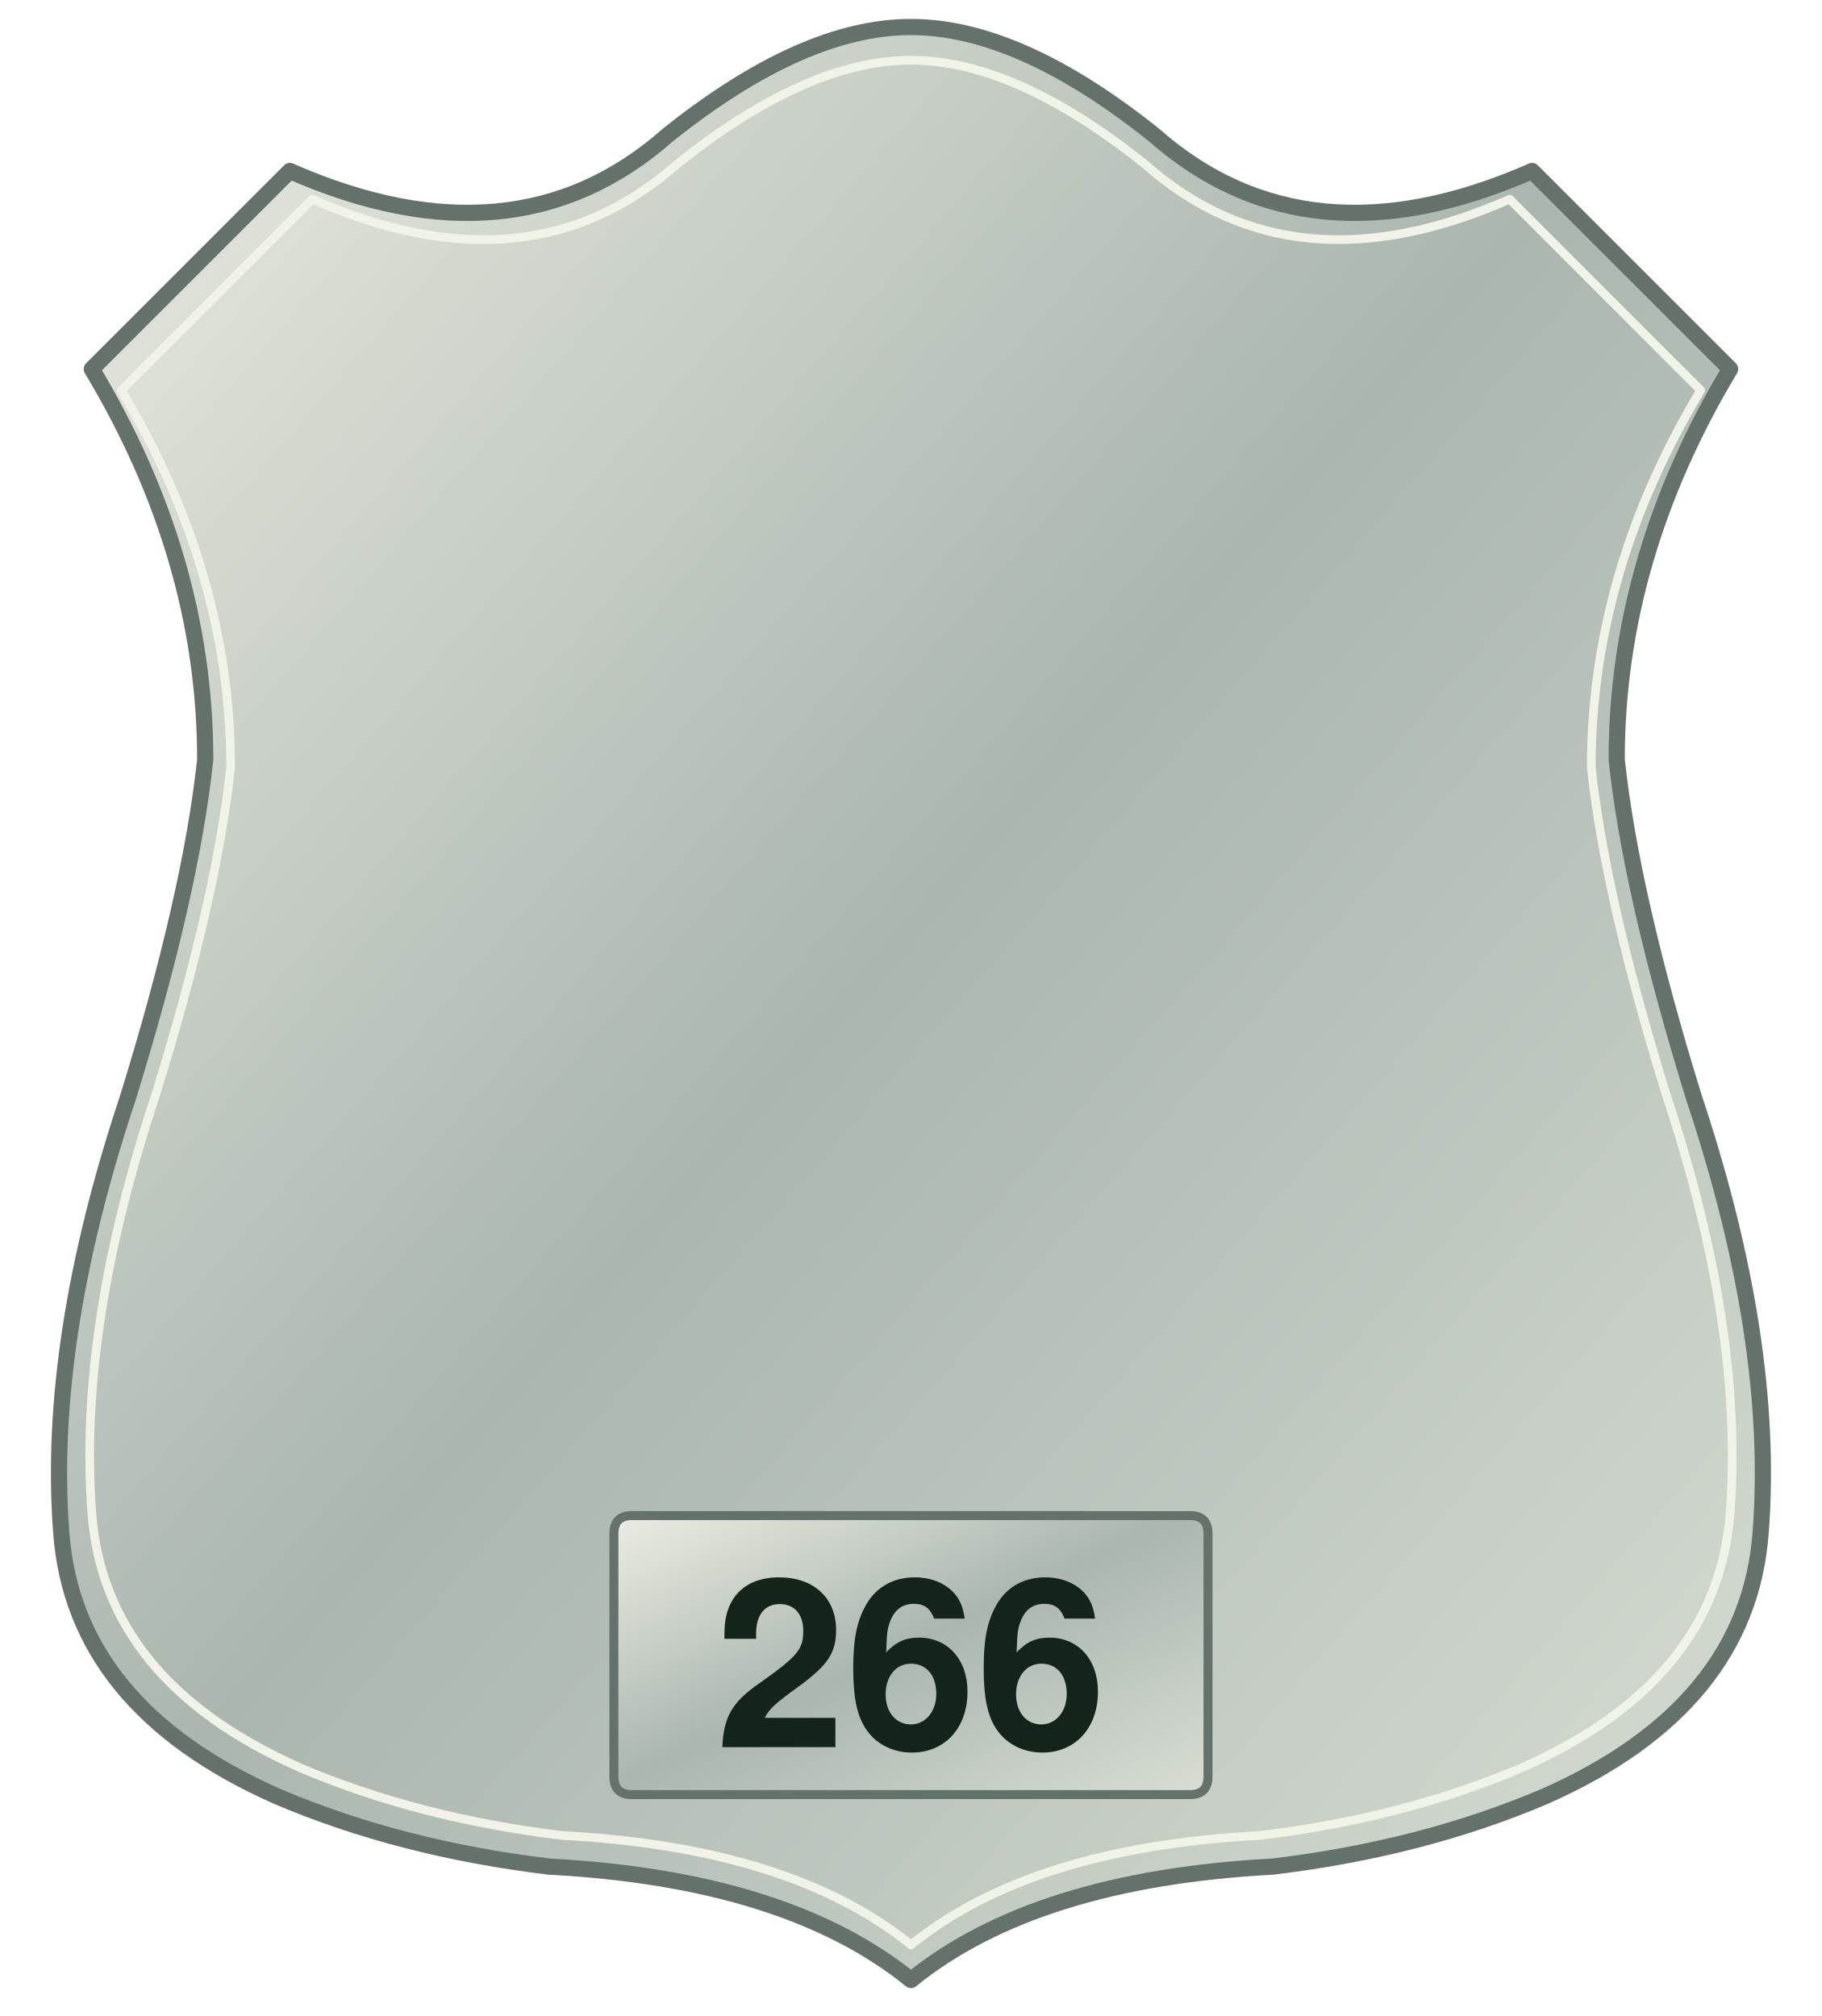
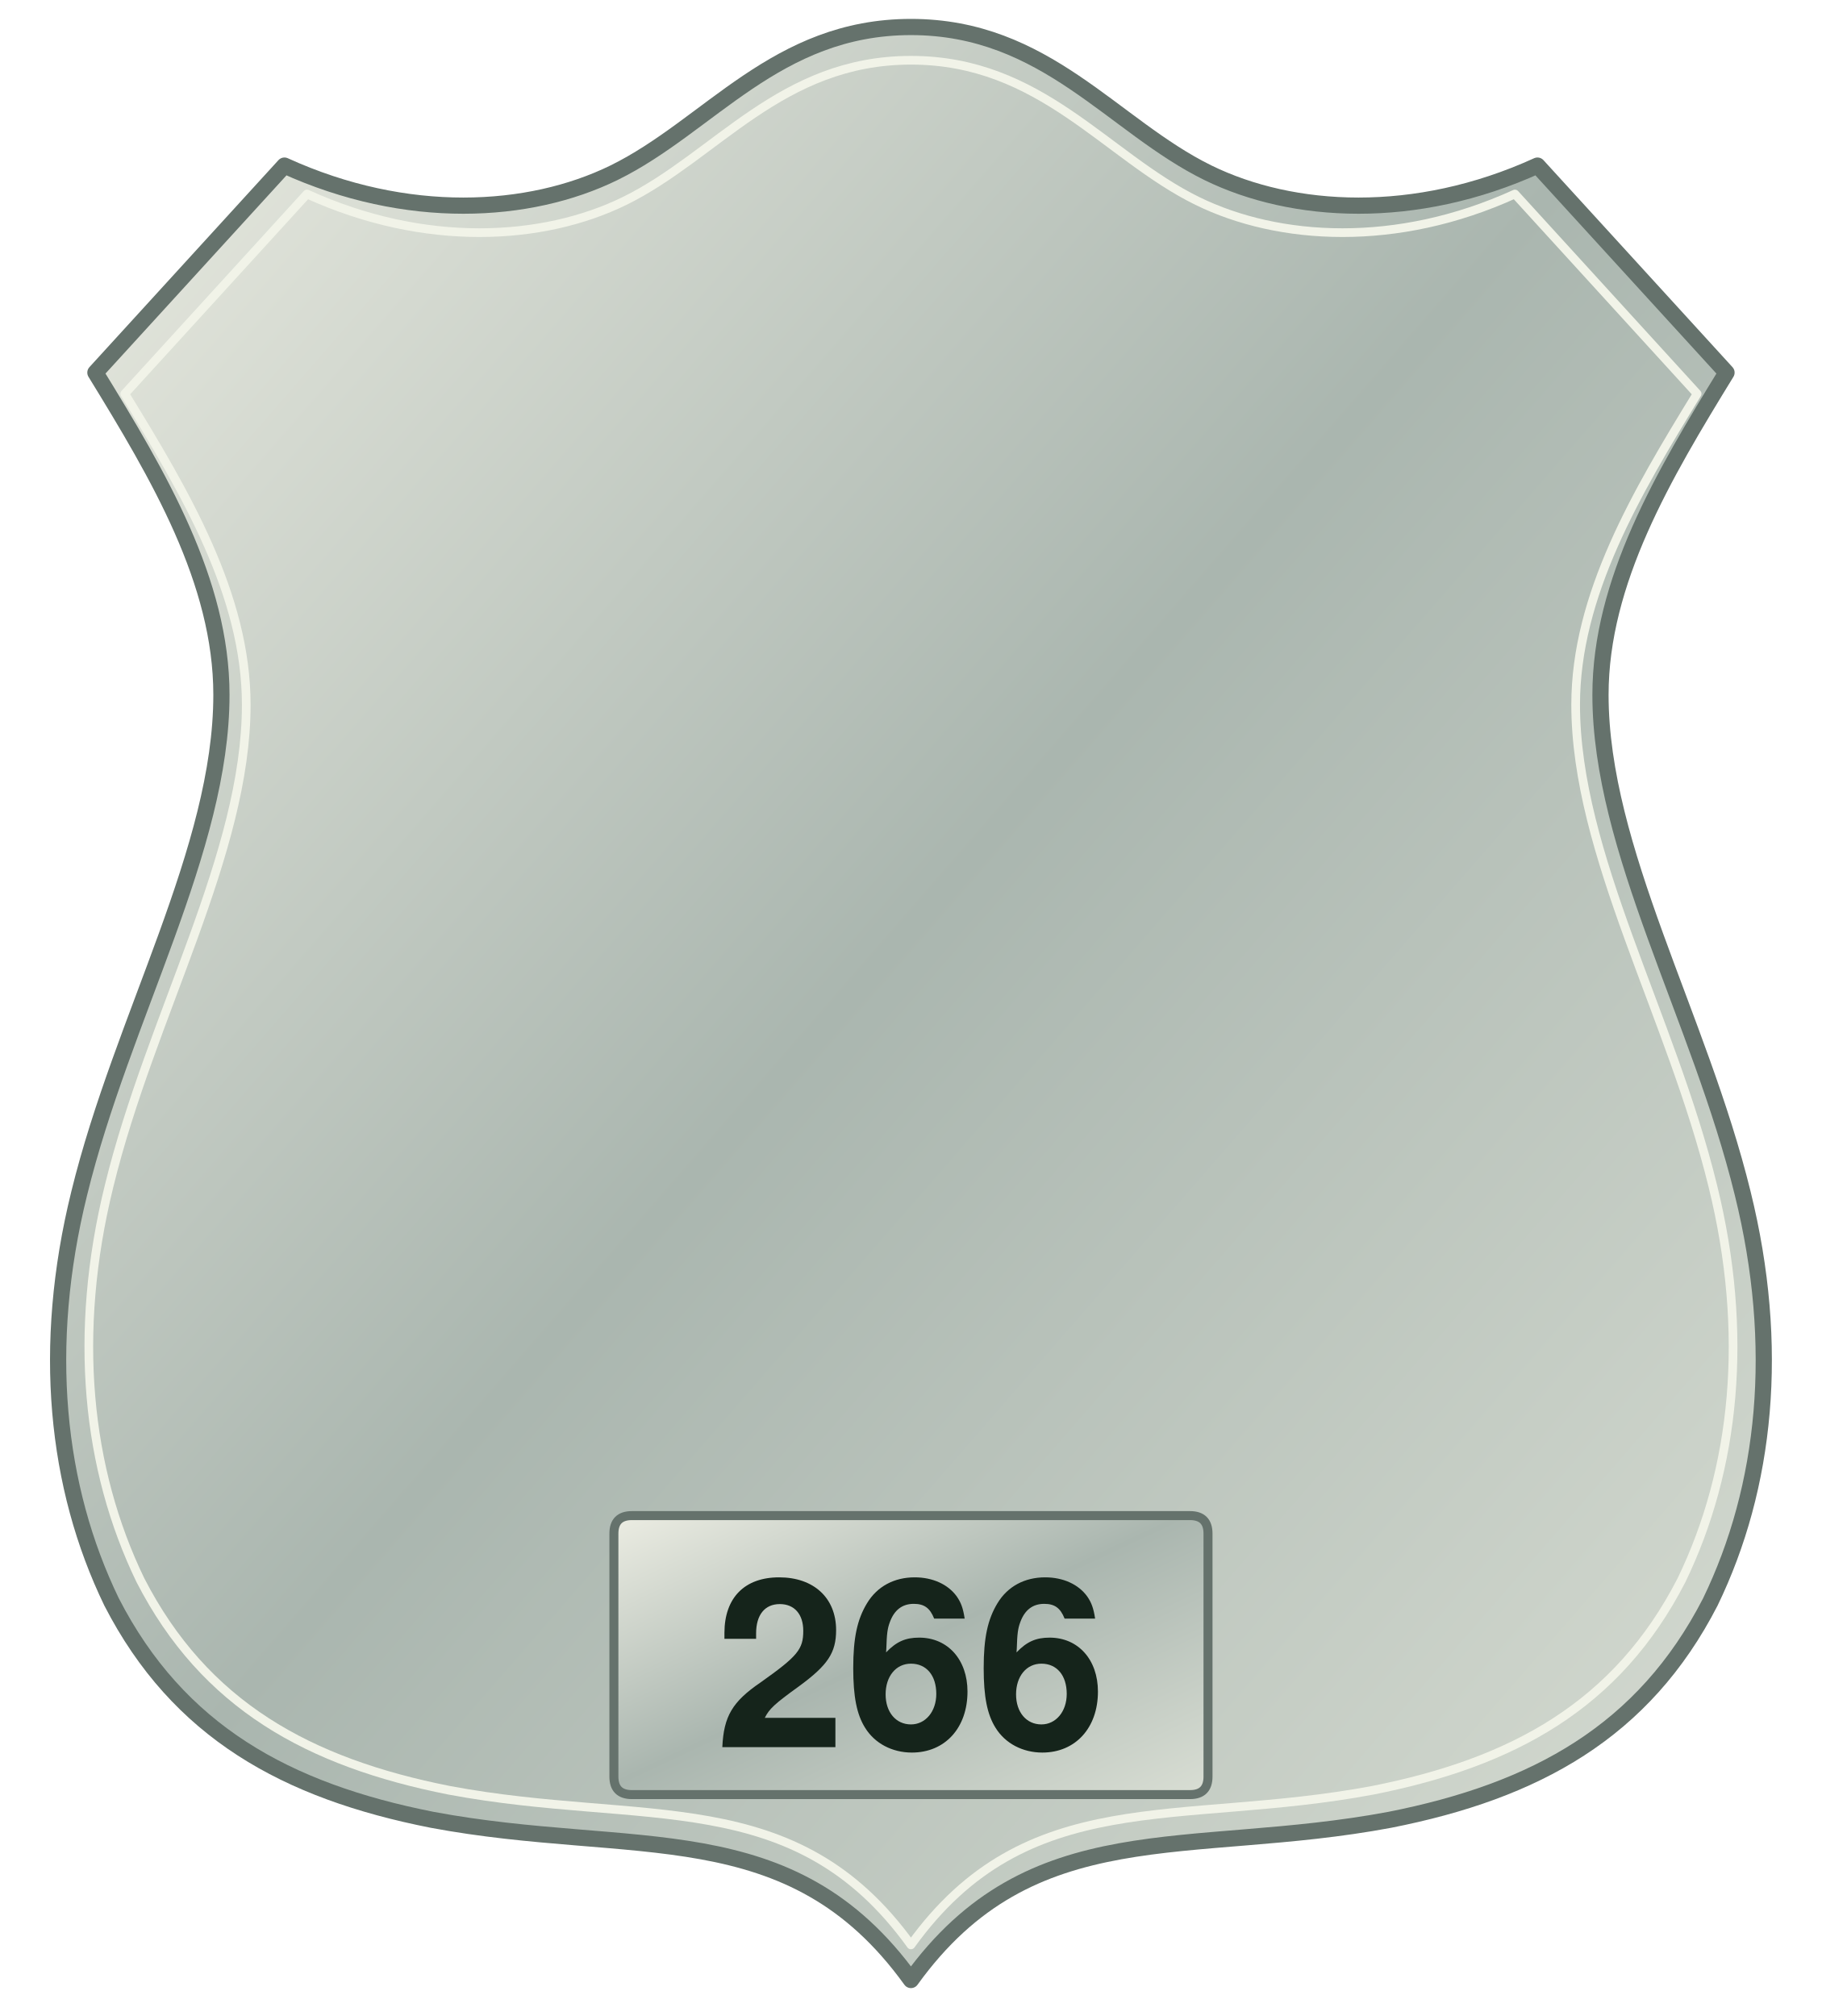
<svg xmlns="http://www.w3.org/2000/svg" viewBox="0 0 712 788" role="img">
  <g data-template="park-ranger-numbered-badge" transform="translate(4.214286 -0) scale(0.7035714)">
    <defs>
      <linearGradient id="silver" x1="0" y1="0" x2="1" y2="1">
        <stop offset="0" stop-color="#ecede3" />
        <stop offset=".48" stop-color="#aab6af" />
        <stop offset="1" stop-color="#d9ded4" />
      </linearGradient>
      <linearGradient id="bronze" x1="0" y1="0" x2="1" y2="1">
        <stop offset="0" stop-color="#dbc078" />
        <stop offset=".5" stop-color="#9d7f40" />
        <stop offset="1" stop-color="#bea161" />
      </linearGradient>
    </defs>
-     <path d="M155 95Q280 150 365 75Q440 15 500 15Q560 15 635 75Q720 150 845 95L955 205Q892 310 892 422Q900 497 935 610Q980 745 972 851Q965 948 852 998Q784 1027 701 1037Q569 1044 500 1100Q431 1044 299 1037Q216 1027 148 998Q35 948 28 851Q20 745 65 610Q100 497 108 422Q108 310 45 205Z" fill="url(#silver)" stroke="#65726c" stroke-width="9" stroke-linejoin="round" stroke-linecap="round" data-role="border" />
+     <path d="M500 15 C575 15 612 70 665 96 C712 119 780 123 848 92 L953 207 C918 264 883 323 883 386 C883 472 938 565 962 663 C983 748 975 826 944 890 C907 962 847 995 766 1011 C654 1032 567 1007 500 1100 C433 1007 346 1032 234 1011 C153 995 93 962 56 890 C25 826 17 748 38 663 C62 565 117 472 117 386 C117 323 82 264 47 207 L152 92 C220 123 288 119 335 96 C388 70 425 15 500 15 Z" fill="url(#silver)" stroke="#65726c" stroke-width="9" stroke-linejoin="round" stroke-linecap="round" data-role="border" />
    <g transform="translate(18 19) scale(.964 .965)">
-       <path d="M155 95Q280 150 365 75Q440 15 500 15Q560 15 635 75Q720 150 845 95L955 205Q892 310 892 422Q900 497 935 610Q980 745 972 851Q965 948 852 998Q784 1027 701 1037Q569 1044 500 1100Q431 1044 299 1037Q216 1027 148 998Q35 948 28 851Q20 745 65 610Q100 497 108 422Q108 310 45 205Z" fill="none" stroke="#f1f3e8" stroke-width="5" stroke-linejoin="round" stroke-linecap="round" data-role="border" />
+       <path d="M500 15 C575 15 612 70 665 96 C712 119 780 123 848 92 L953 207 C918 264 883 323 883 386 C883 472 938 565 962 663 C983 748 975 826 944 890 C907 962 847 995 766 1011 C654 1032 567 1007 500 1100 C433 1007 346 1032 234 1011 C153 995 93 962 56 890 C25 826 17 748 38 663 C62 565 117 472 117 386 C117 323 82 264 47 207 L152 92 C220 123 288 119 335 96 C388 70 425 15 500 15 Z" fill="none" stroke="#f1f3e8" stroke-width="5" stroke-linejoin="round" stroke-linecap="round" data-role="border" />
    </g>
    <g data-component="embossed-outlined-caption">
      <g data-shared="embossed-outlined-caption-1f6f1b4674" />
    </g>
    <g data-role="crest">
      <g data-component="plateforge-historical-arms" data-master-id="plateforge-bc-arms-1917-type3" data-master-geometry-hash="ec59d5d9ec8e302d0d5dd28683fd6c3bc6c284ba6c663651acdcd38491cbe5c7" transform="translate(312.424 235) scale(0.3273578) translate(-0.0 -0.0)" color="#f1f3e8">
        <g data-shared="plateforge-historical-arms-2d24b22bc5" />
      </g>
    </g>
    <g data-component="embossed-outlined-caption">
      <g data-shared="embossed-outlined-caption-3aee8b213e" />
    </g>
    <path d="M345 842H655Q665 842 665 852V987Q665 997 655 997H345Q335 997 335 987V852Q335 842 345 842Z" fill="url(#silver)" stroke="#65726c" stroke-width="5" stroke-linejoin="round" stroke-linecap="round" data-role="border" data-component="serial-plaque" />
    <g data-caption="266">
      <path d="M512 125H211C230 163 252 184 356 259C479 349 515 402 515 499C515 636 420 724 272 724C125 724 39 637 39 487V462H174V485C174 564 211 610 275 610C337 610 375 567 375 496C375 417 351 388 193 276C73 194 36 132 30 0H512Z" fill="#15241b" transform="translate(427.5446 970.65) rotate(0) scale(0.1303155 -0.1303155) translate(-278 0)" />
      <path d="M507 548C500 594 491 617 473 643C436 694 371 724 294 724C206 724 134 685 91 614C49 545 32 466 32 337C32 215 47 139 83 82C124 16 198 -23 282 -23C423 -23 519 82 519 237C519 373 435 467 313 467C255 467 216 450 172 404L173 419C175 485 178 506 188 533C207 585 241 611 290 611C335 611 359 593 377 548ZM278 356C344 356 386 306 386 227C386 152 340 97 278 97C214 97 170 149 170 225C170 302 214 356 278 356Z" fill="#15241b" transform="translate(500 970.65) rotate(0) scale(0.1303155 -0.1303155) translate(-278 0)" />
      <path d="M507 548C500 594 491 617 473 643C436 694 371 724 294 724C206 724 134 685 91 614C49 545 32 466 32 337C32 215 47 139 83 82C124 16 198 -23 282 -23C423 -23 519 82 519 237C519 373 435 467 313 467C255 467 216 450 172 404L173 419C175 485 178 506 188 533C207 585 241 611 290 611C335 611 359 593 377 548ZM278 356C344 356 386 306 386 227C386 152 340 97 278 97C214 97 170 149 170 225C170 302 214 356 278 356Z" fill="#15241b" transform="translate(572.4554 970.65) rotate(0) scale(0.1303155 -0.1303155) translate(-278 0)" />
    </g>
  </g>
</svg>
